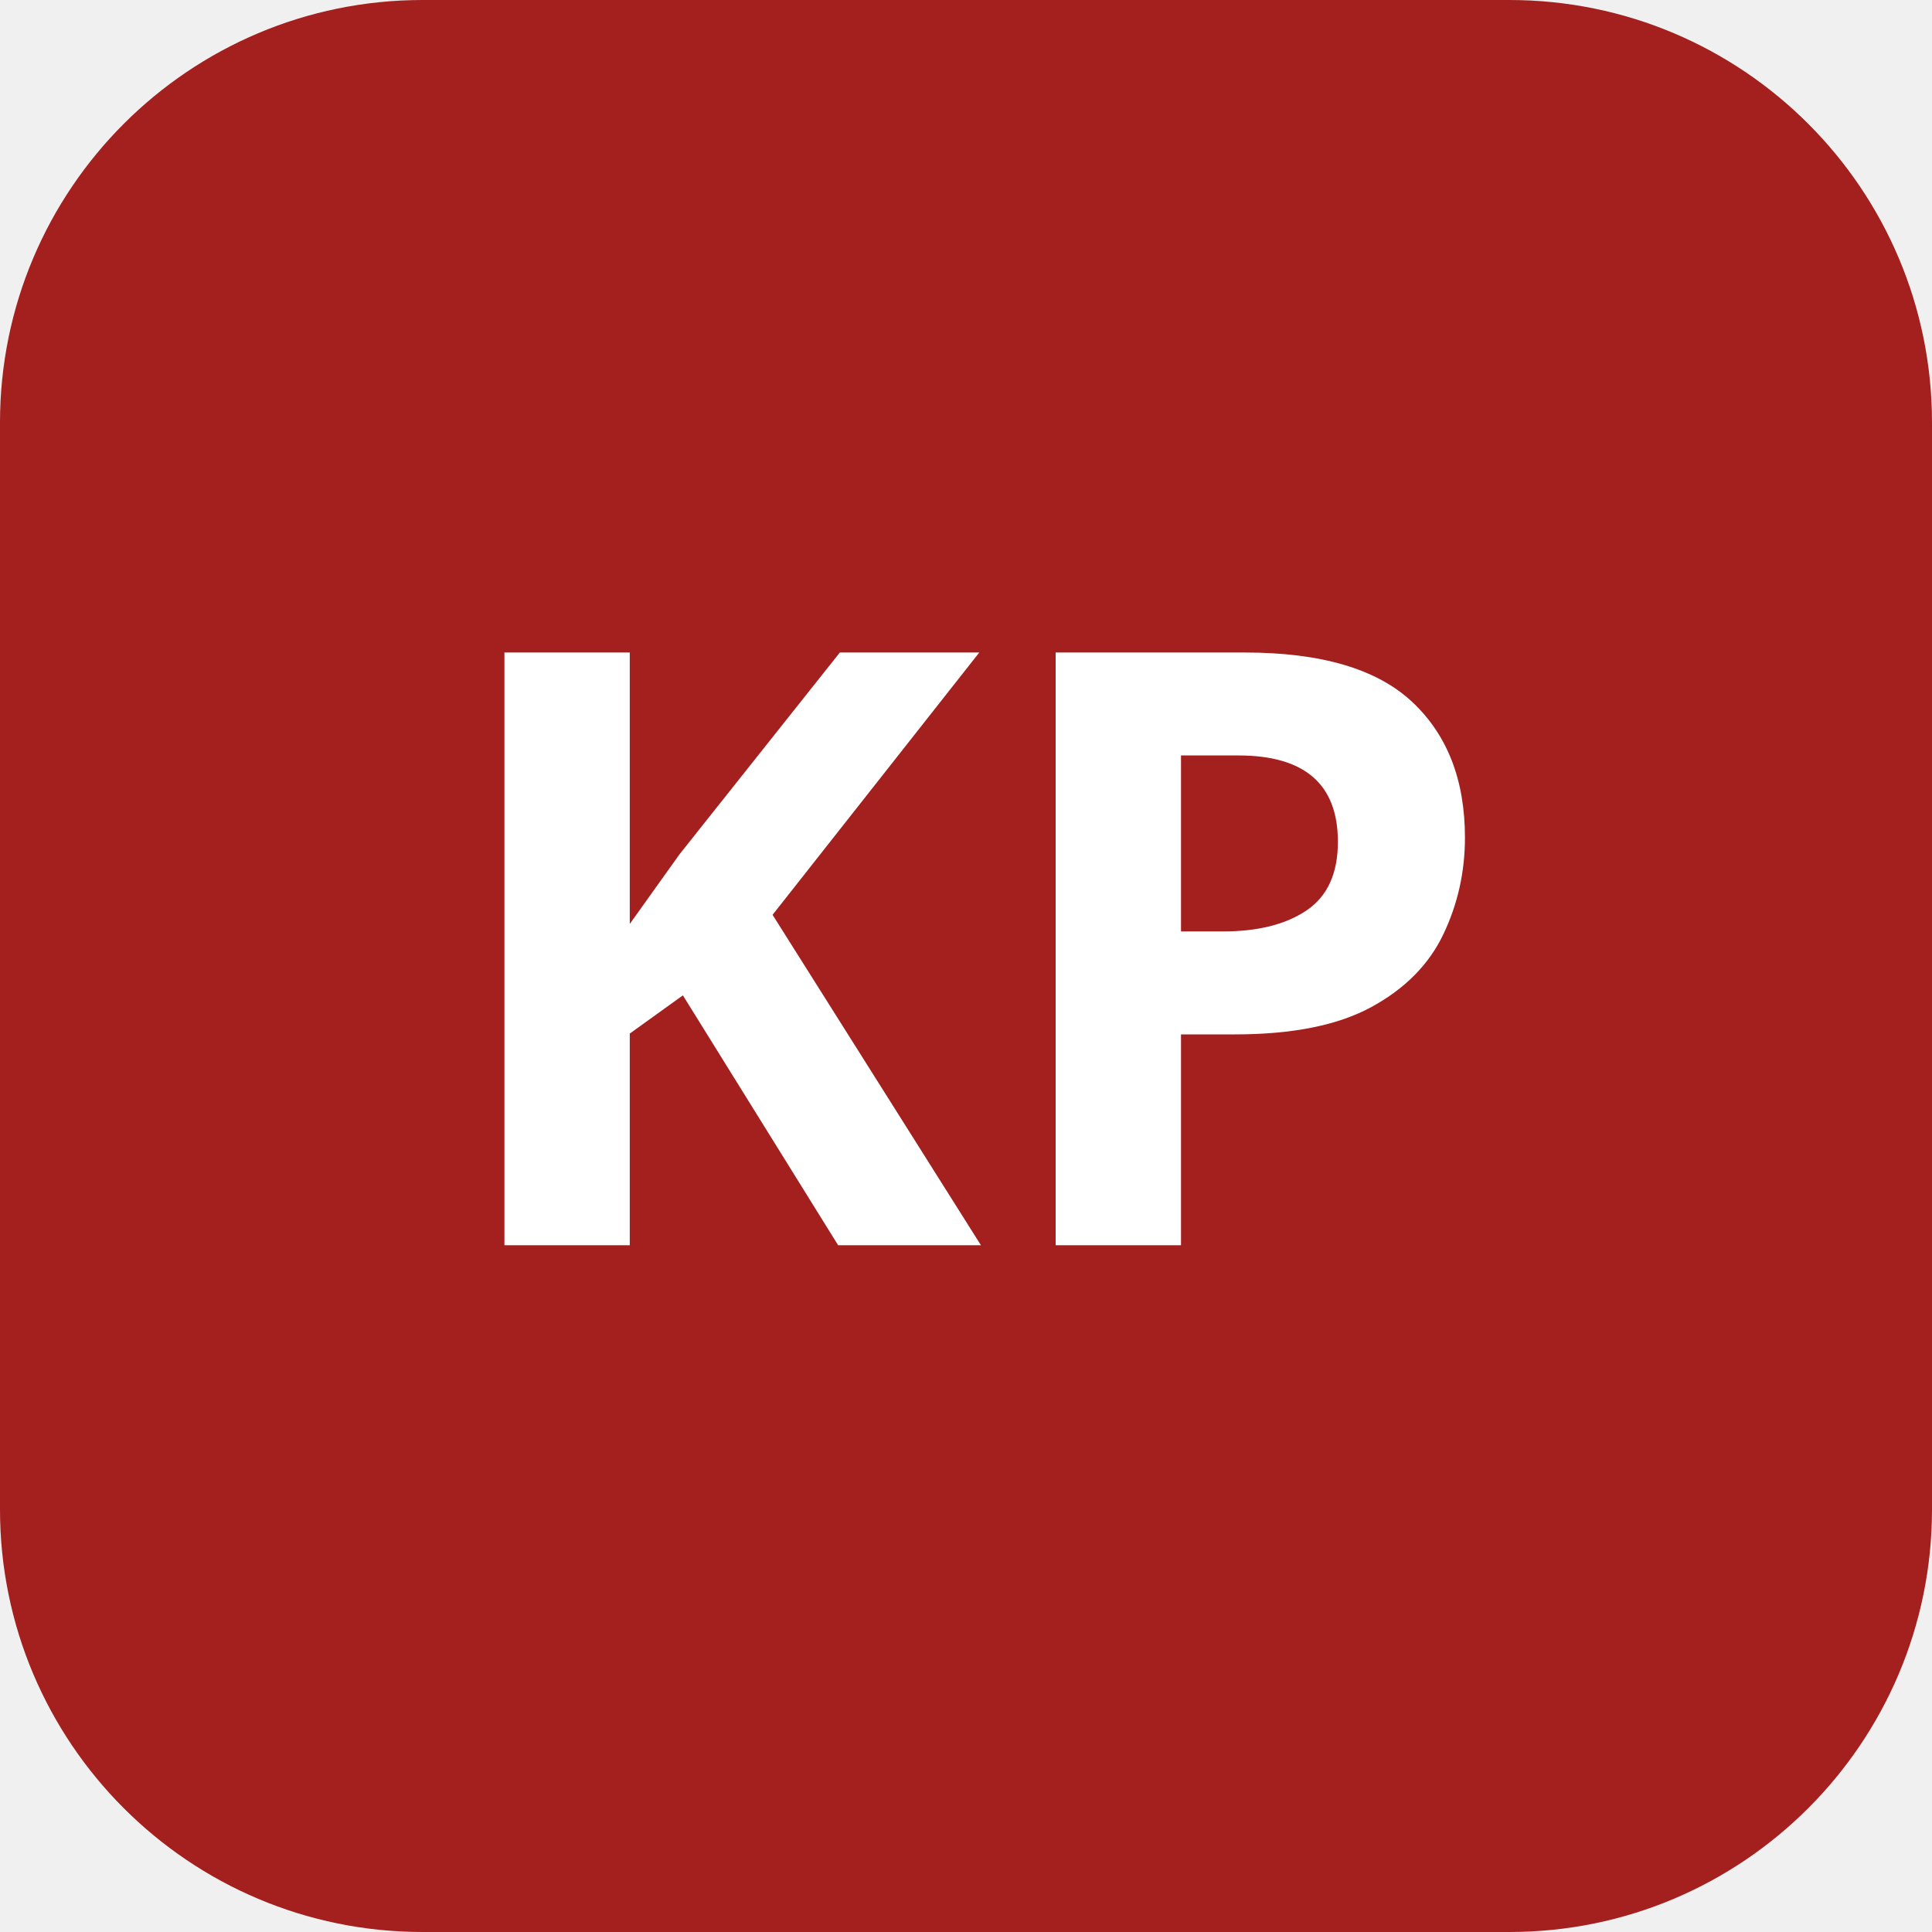
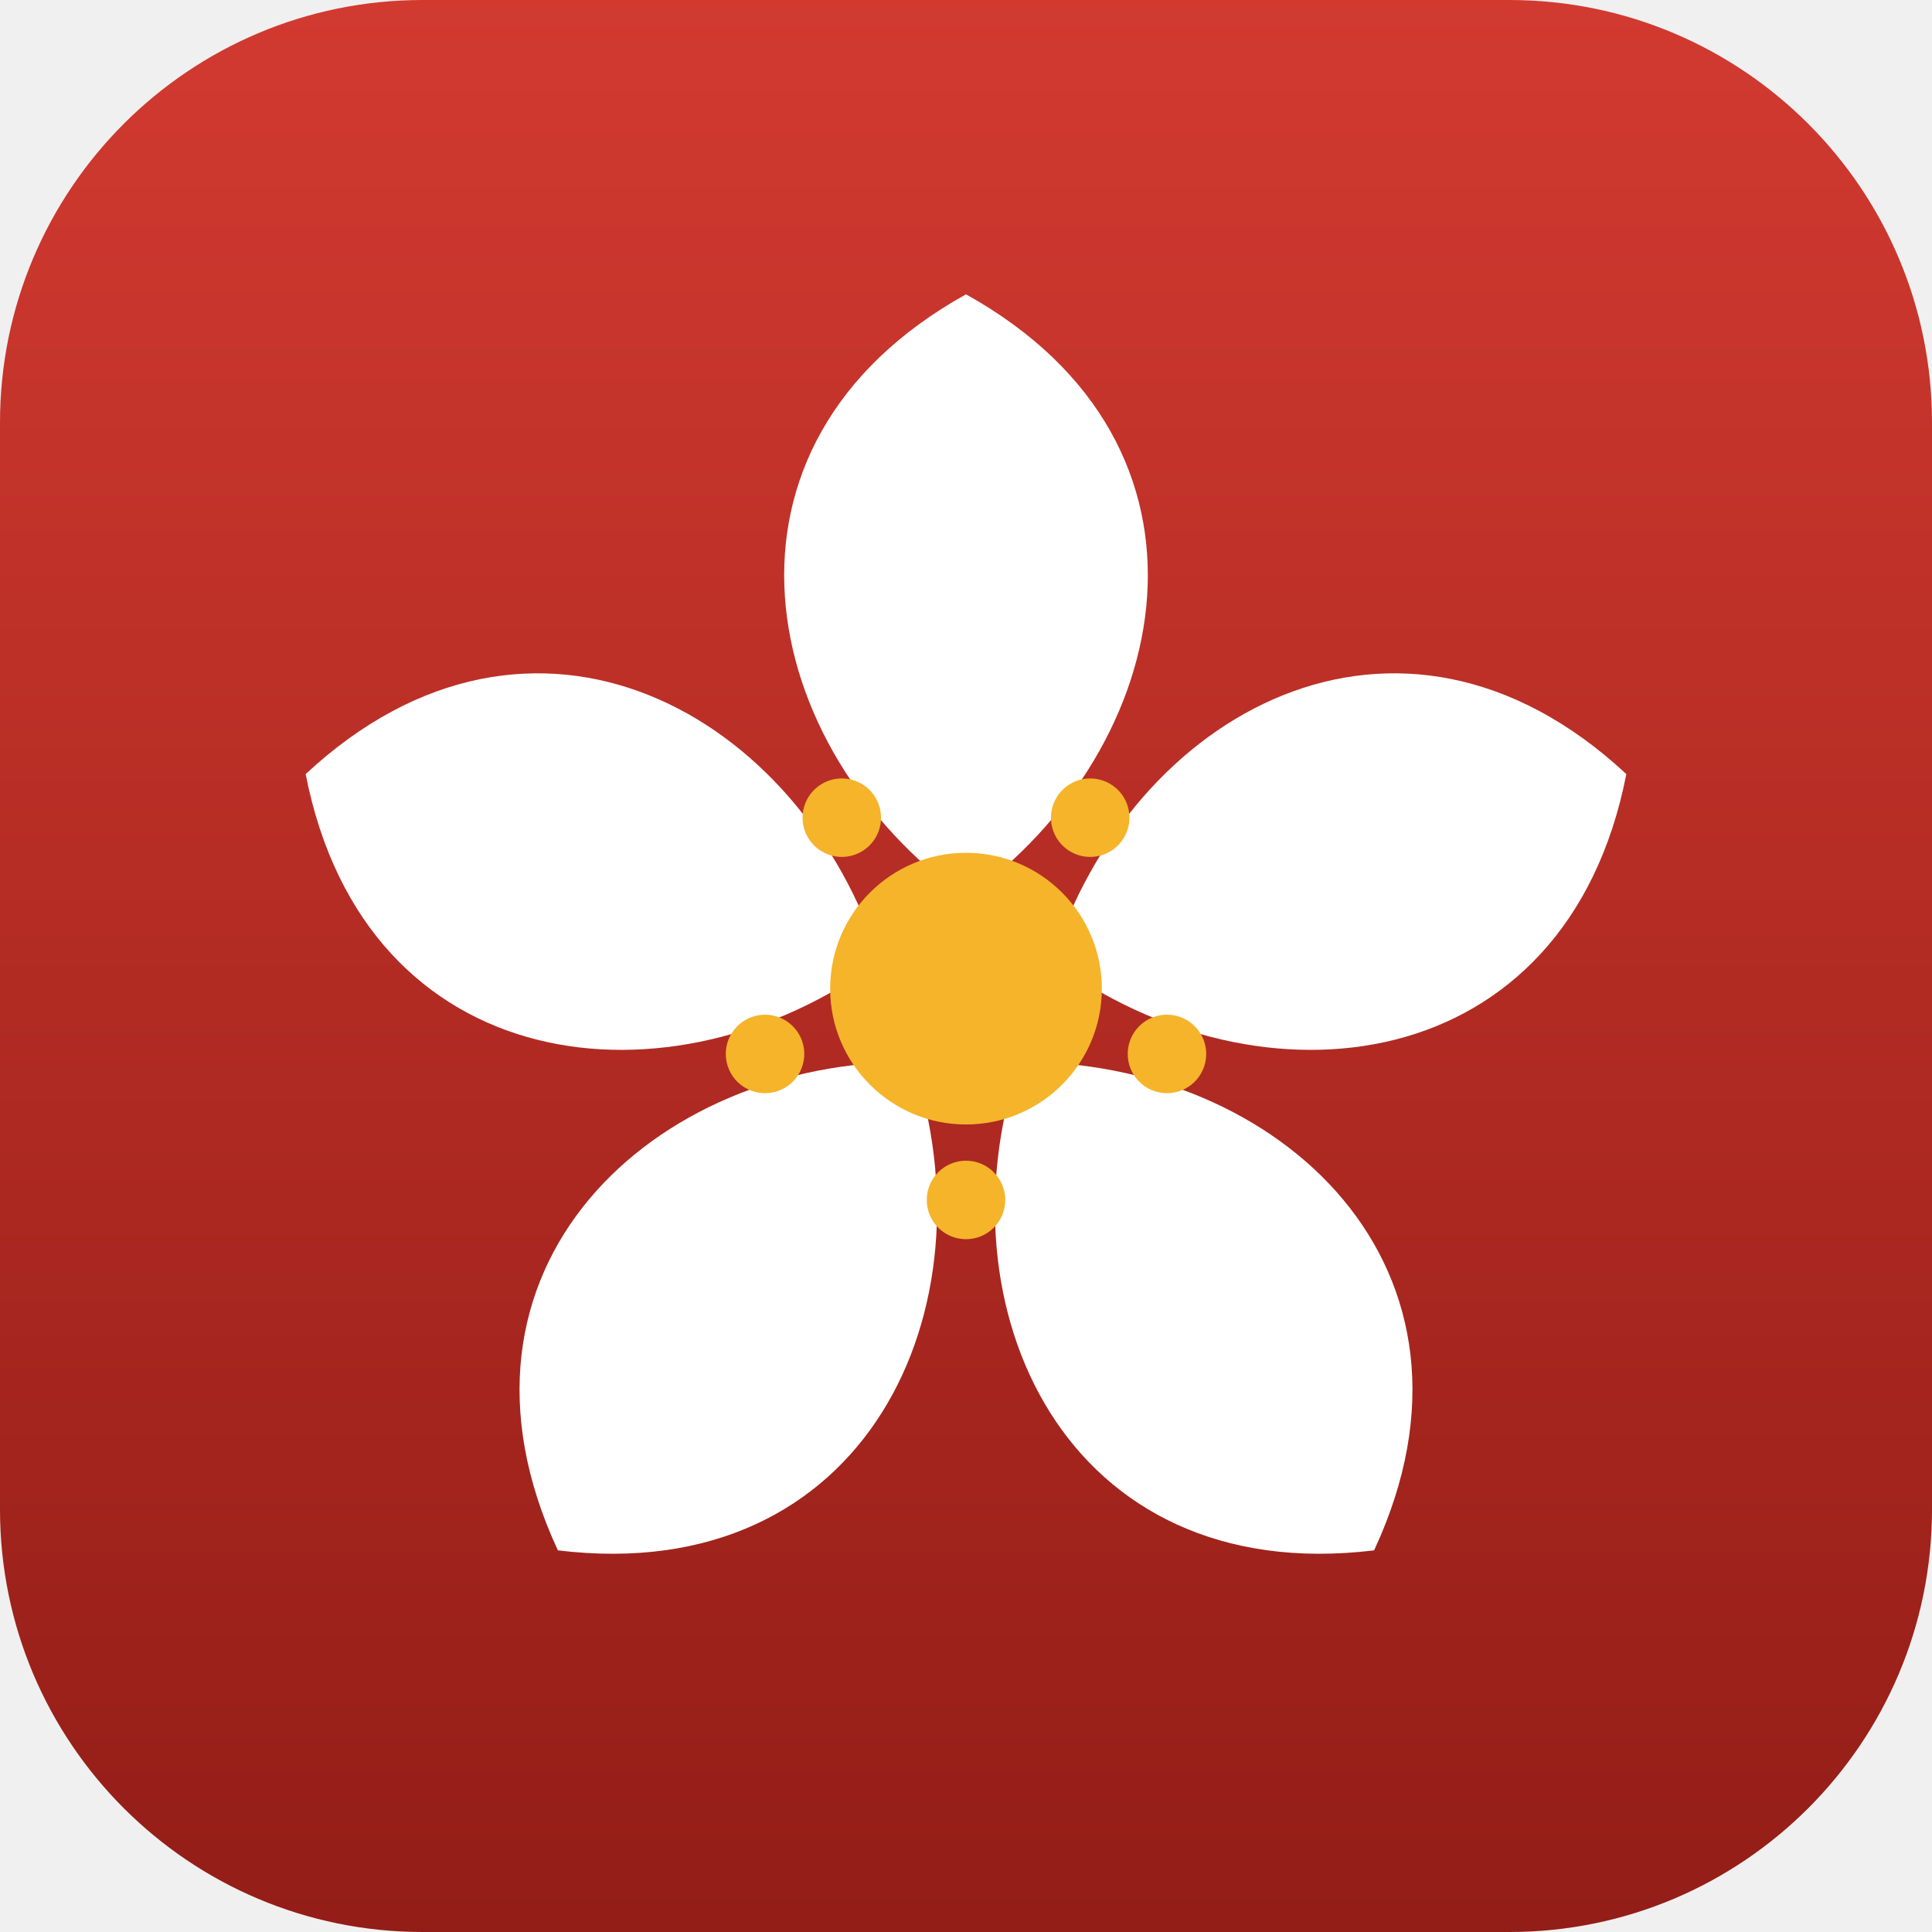
<svg xmlns="http://www.w3.org/2000/svg" viewBox="0 0 512 512">
-   <rect width="512" height="512" rx="112" fill="#a3201f" />
-   <text x="256" y="330" font-size="220" text-anchor="middle" fill="#fff" font-family="sans-serif" font-weight="700">KP</text>
+   <defs>
+     <linearGradient id="g" x1="0" y1="0" x2="0" y2="1">
+       <stop offset="0" stop-color="#d23a30" />
+       <stop offset="1" stop-color="#931d17" />
+     </linearGradient>
+   </defs>
+   <rect width="512" height="512" rx="112" fill="url(#g)" />
+   <g transform="translate(256 262) scale(4)">
+     <path d="M0 -6 C 14 -16 18 -36 0 -46 C -18 -36 -14 -16 0 -6 Z" fill="#fff" transform="rotate(0)" />
+     <path d="M0 -6 C 14 -16 18 -36 0 -46 C -18 -36 -14 -16 0 -6 Z" fill="#fff" transform="rotate(72)" />
+     <path d="M0 -6 C 14 -16 18 -36 0 -46 C -18 -36 -14 -16 0 -6 Z" fill="#fff" transform="rotate(144)" />
+     <path d="M0 -6 C 14 -16 18 -36 0 -46 C -18 -36 -14 -16 0 -6 Z" fill="#fff" transform="rotate(216)" />
+     <path d="M0 -6 C 14 -16 18 -36 0 -46 C -18 -36 -14 -16 0 -6 Z" fill="#fff" transform="rotate(288)" />
+     <circle r="9" fill="#f5b42a" />
+     <circle r="2.6" cy="-14" fill="#f5b42a" transform="rotate(36)" />
+     <circle r="2.6" cy="-14" fill="#f5b42a" transform="rotate(108)" />
+     <circle r="2.6" cy="-14" fill="#f5b42a" transform="rotate(180)" />
+     <circle r="2.6" cy="-14" fill="#f5b42a" transform="rotate(252)" />
+     <circle r="2.6" cy="-14" fill="#f5b42a" transform="rotate(324)" />
+   </g>
</svg>
